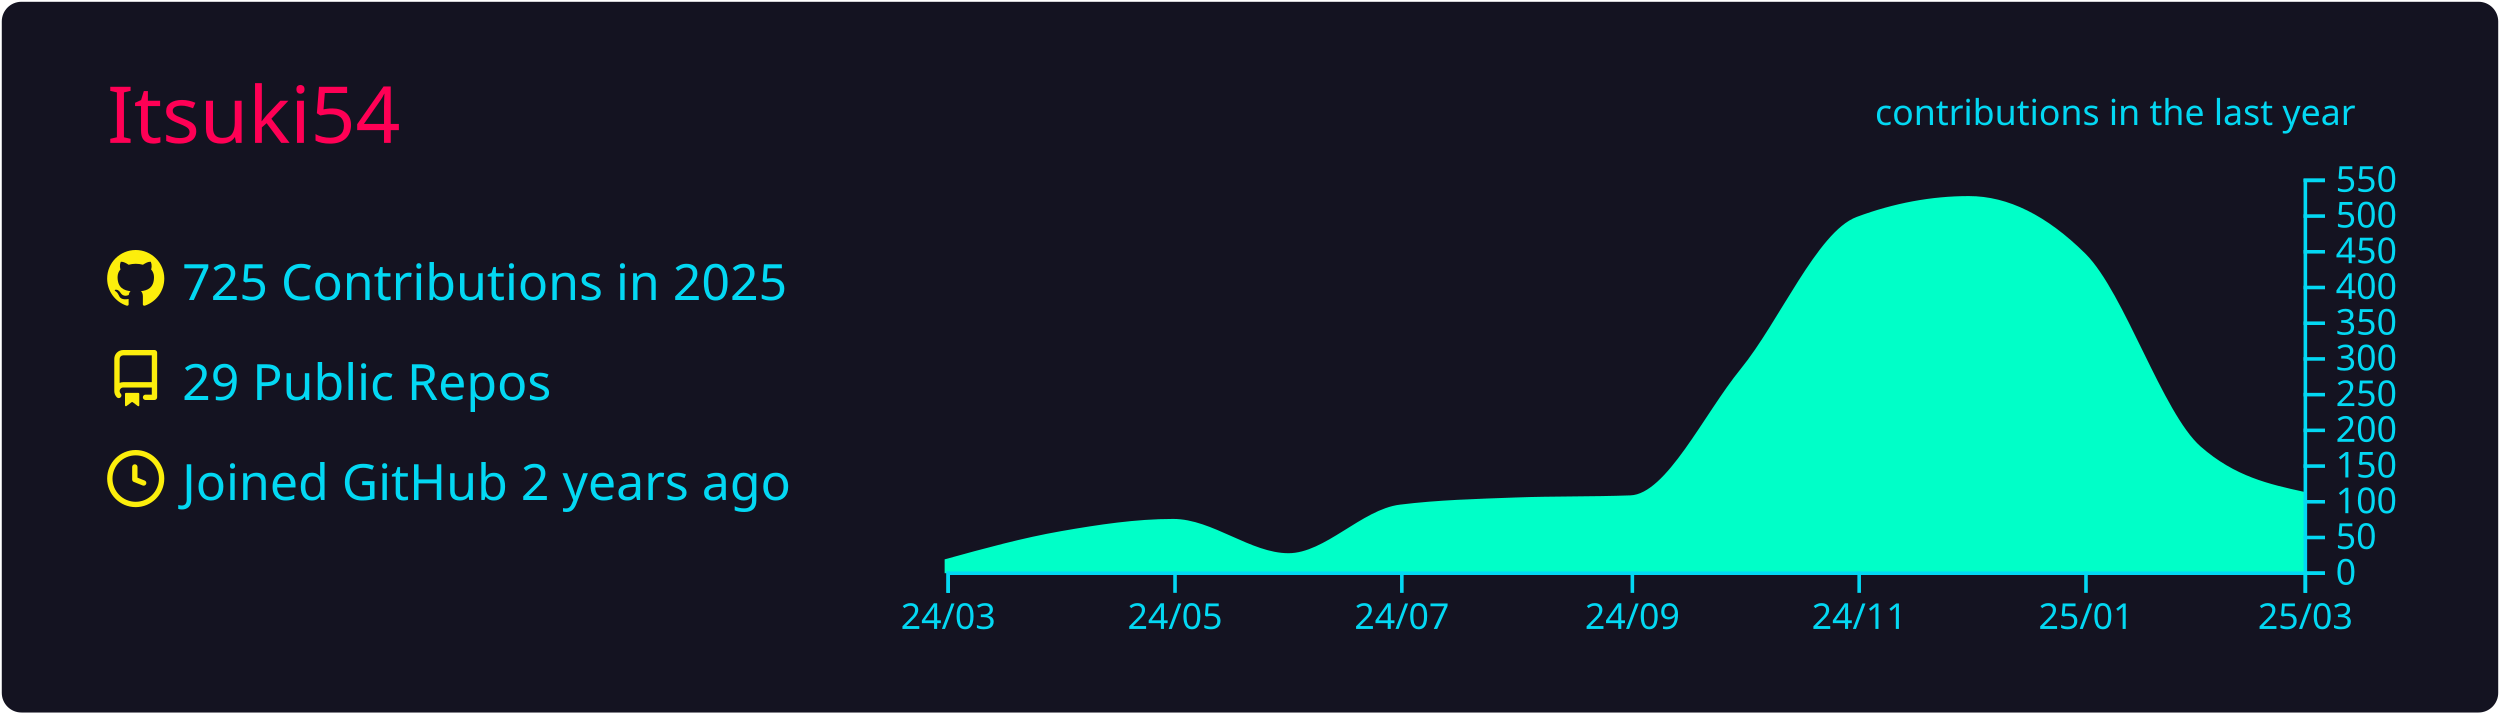
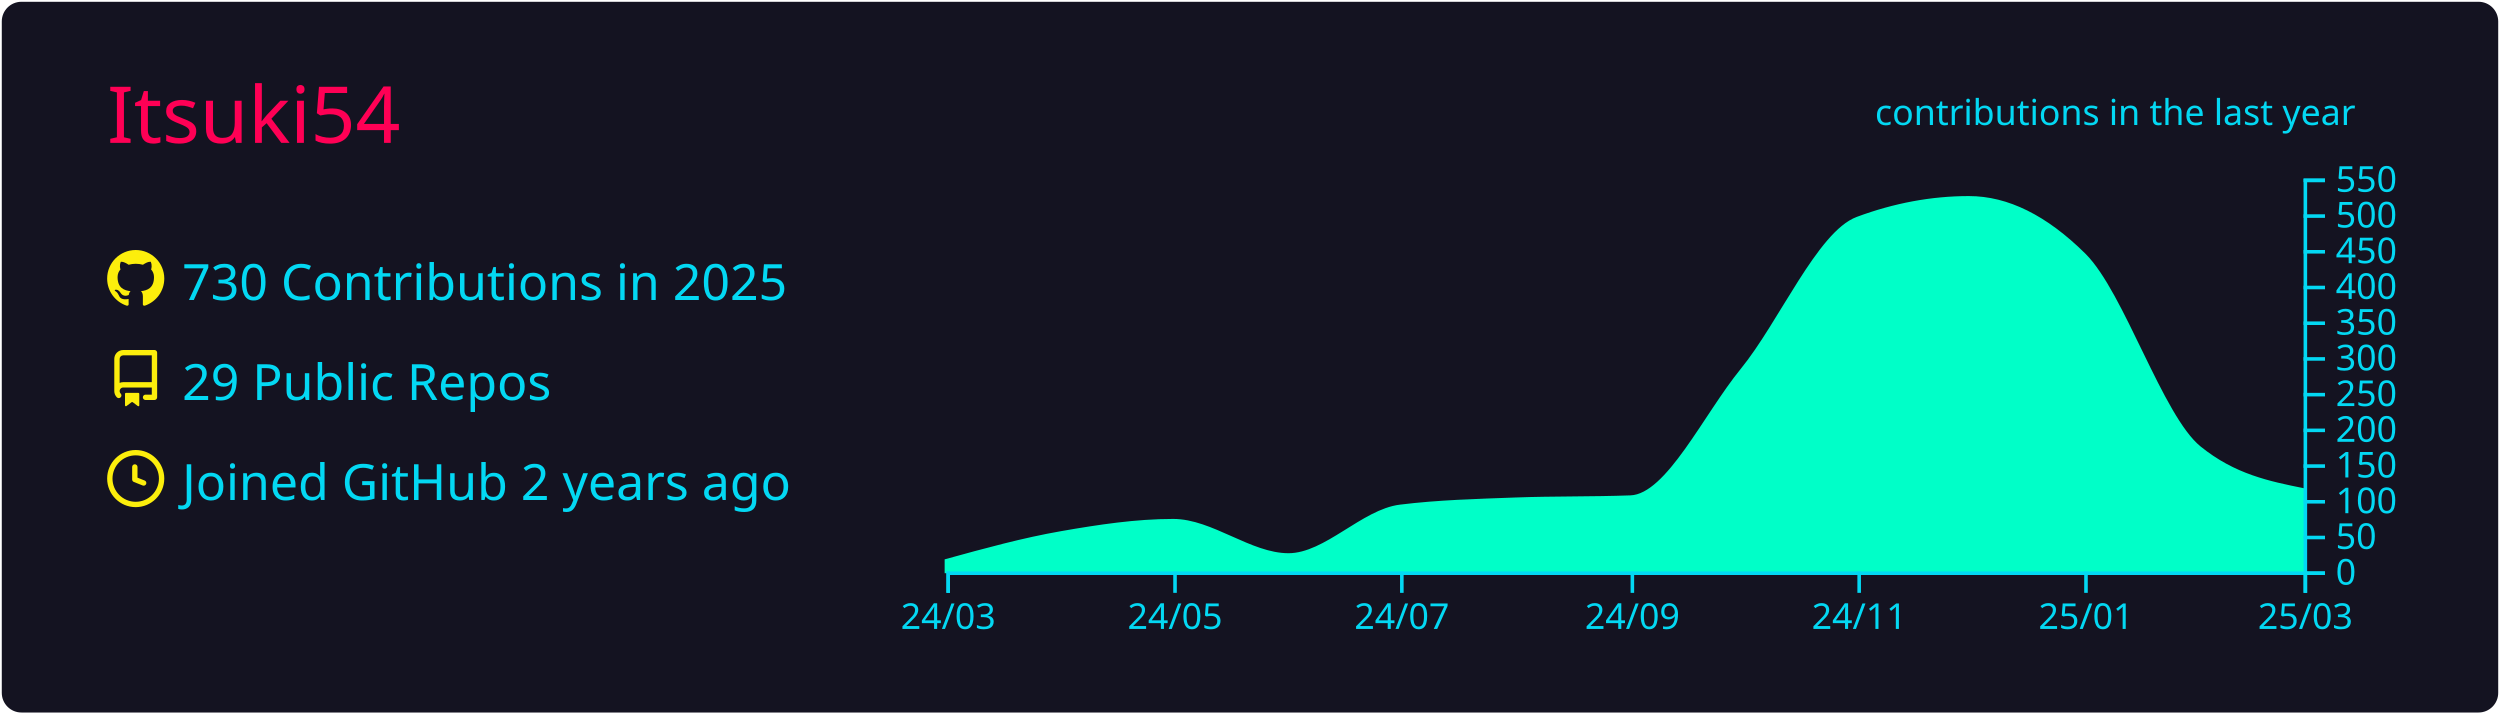
<svg xmlns="http://www.w3.org/2000/svg" width="700" height="200" viewBox="0 0 700 200">
  <style>* {
          font-family: 'Segoe UI', Ubuntu, "Helvetica Neue", Sans-Serif
        }</style>
  <rect x="1" y="1" rx="5" ry="5" height="99%" width="99.714%" stroke="#141321" stroke-width="1" fill="#141321" stroke-opacity="1" />
  <text x="30" y="40" style="font-size: 22px; fill: #ff0055;">Itsuki54</text>
  <g transform="translate(0,40)">
    <g transform="translate(30,30)">
      <g transform="translate(0,0)" width="14" height="14" fill="#fcee0c">
        <path fill-rule="evenodd" d="M8 0C3.58 0 0 3.58 0 8c0 3.54 2.29 6.53 5.47 7.59.4.07.55-.17.55-.38 0-.19-.01-.82-.01-1.49-2.01.37-2.53-.49-2.69-.94-.09-.23-.48-.94-.82-1.13-.28-.15-.68-.52-.01-.53.63-.01 1.08.58 1.23.82.72 1.21 1.87.87 2.33.66.07-.52.28-.87.51-1.07-1.78-.2-3.64-.89-3.64-3.95 0-.87.31-1.59.82-2.15-.08-.2-.36-1.02.08-2.12 0 0 .67-.21 2.2.82.64-.18 1.32-.27 2-.27.68 0 1.36.09 2 .27 1.53-1.04 2.2-.82 2.2-.82.44 1.1.16 1.92.08 2.12.51.56.82 1.27.82 2.15 0 3.07-1.87 3.75-3.65 3.95.29.25.54.73.54 1.48 0 1.07-.01 1.93-.01 2.2 0 .21.15.46.55.38A8.013 8.013 0 0016 8c0-4.42-3.58-8-8-8z" />
      </g>
      <g transform="translate(0,28)" width="14" height="14" fill="#fcee0c">
        <path fill-rule="evenodd" d="M2 2.5A2.5 2.5 0 014.5 0h8.75a.75.75 0 01.75.75v12.5a.75.75 0 01-.75.75h-2.5a.75.75 0 110-1.5h1.75v-2h-8a1 1 0 00-.714 1.7.75.75 0 01-1.072 1.05A2.495 2.495 0 012 11.5v-9zm10.5-1V9h-8c-.356 0-.694.074-1 .208V2.5a1 1 0 011-1h8zM5 12.25v3.25a.25.25 0 00.4.2l1.45-1.087a.25.25 0 01.3 0L8.6 15.7a.25.25 0 00.4-.2v-3.25a.25.25 0 00-.25-.25h-3.5a.25.25 0 00-.25.25z" />
      </g>
      <g transform="translate(0,56)" width="14" height="14" fill="#fcee0c">
        <path fill-rule="evenodd" d="M1.5 8a6.5 6.5 0 1113 0 6.5 6.5 0 01-13 0zM8 0a8 8 0 100 16A8 8 0 008 0zm.5 4.75a.75.75 0 00-1.5 0v3.5a.75.75 0 00.471.696l2.5 1a.75.75 0 00.557-1.392L8.5 7.742V4.75z" />
      </g>
-       <text x="21" y="14" style="fill: #03d8f3; font-size: 14px;">725 Contributions in 2025</text>
+       <text x="21" y="14" style="fill: #03d8f3; font-size: 14px;">730 Contributions in 2025</text>
      <text x="21" y="42" style="fill: #03d8f3; font-size: 14px;">29 Public Repos</text>
      <text x="21" y="70" style="fill: #03d8f3; font-size: 14px;">Joined GitHub 2 years ago</text>
    </g>
    <g color="#00ffc8" transform="translate(295,10)">
-       <path transform="translate(-30,0)" stroke="#00ffc8" fill="#00ffc8" opacity="1" d="M0,107C10.758,104.037,21.516,101.074,32.274,99.2C42.685,97.387,53.096,95.8,63.507,95.8C74.265,95.8,85.023,105.4,95.781,105.4C106.192,105.4,116.603,93.09,127.014,91.8C137.772,90.467,148.53,90.2,159.288,89.8C170.046,89.4,180.804,89.6,191.562,89.2C201.973,88.813,212.384,66.357,222.795,53.6C233.553,40.418,244.311,15.196,255.068,11.2C265.479,7.333,275.89,5.4,286.301,5.4C297.059,5.4,307.817,10.733,318.575,21.4C329.333,32.067,340.091,65.952,350.849,75.4C360.566,83.933,370.283,86.067,380,88.2L380,110C370.283,110,360.566,110,350.849,110C340.091,110,329.333,110,318.575,110C307.817,110,297.059,110,286.301,110C275.89,110,265.479,110,255.068,110C244.311,110,233.553,110,222.795,110C212.384,110,201.973,110,191.562,110C180.804,110,170.046,110,159.288,110C148.53,110,137.772,110,127.014,110C116.603,110,106.192,110,95.781,110C85.023,110,74.265,110,63.507,110C53.096,110,42.685,110,32.274,110C21.516,110,10.758,110,0,110Z" />
+       <path transform="translate(-30,0)" stroke="#00ffc8" fill="#00ffc8" opacity="1" d="M0,107C10.758,104.037,21.516,101.074,32.274,99.2C42.685,97.387,53.096,95.8,63.507,95.8C74.265,95.8,85.023,105.4,95.781,105.4C106.192,105.4,116.603,93.09,127.014,91.8C137.772,90.467,148.53,90.2,159.288,89.8C170.046,89.4,180.804,89.6,191.562,89.2C201.973,88.813,212.384,66.357,222.795,53.6C233.553,40.418,244.311,15.196,255.068,11.2C265.479,7.333,275.89,5.4,286.301,5.4C297.059,5.4,307.817,10.733,318.575,21.4C329.333,32.067,340.091,66.69,350.849,75.4C360.566,83.267,370.283,85.233,380,87.2L380,110C370.283,110,360.566,110,350.849,110C340.091,110,329.333,110,318.575,110C307.817,110,297.059,110,286.301,110C275.89,110,265.479,110,255.068,110C244.311,110,233.553,110,222.795,110C212.384,110,201.973,110,191.562,110C180.804,110,170.046,110,159.288,110C148.53,110,137.772,110,127.014,110C116.603,110,106.192,110,95.781,110C85.023,110,74.265,110,63.507,110C53.096,110,42.685,110,32.274,110C21.516,110,10.758,110,0,110Z" />
      <g color="#03d8f3" transform="translate(-30,110)" fill="none" font-size="10" font-family="sans-serif" text-anchor="middle">
        <path class="domain" stroke="currentColor" d="M0.5,6V0.5H380.5V6" />
        <g class="tick" opacity="1" transform="translate(0.5,0)">
          <line stroke="currentColor" y2="6" />
          <text fill="currentColor" y="9" dy="0.71em">24/03</text>
        </g>
        <g class="tick" opacity="1" transform="translate(64.00685,0)">
          <line stroke="currentColor" y2="6" />
          <text fill="currentColor" y="9" dy="0.71em">24/05</text>
        </g>
        <g class="tick" opacity="1" transform="translate(127.5137,0)">
          <line stroke="currentColor" y2="6" />
          <text fill="currentColor" y="9" dy="0.71em">24/07</text>
        </g>
        <g class="tick" opacity="1" transform="translate(192.0616,0)">
          <line stroke="currentColor" y2="6" />
          <text fill="currentColor" y="9" dy="0.71em">24/09</text>
        </g>
        <g class="tick" opacity="1" transform="translate(255.5685,0)">
          <line stroke="currentColor" y2="6" />
          <text fill="currentColor" y="9" dy="0.71em">24/11</text>
        </g>
        <g class="tick" opacity="1" transform="translate(319.0753,0)">
          <line stroke="currentColor" y2="6" />
          <text fill="currentColor" y="9" dy="0.71em">25/01</text>
        </g>
        <g class="tick" opacity="1" transform="translate(380.5,0)">
          <line stroke="currentColor" y2="6" />
          <text fill="currentColor" y="9" dy="0.71em">25/03</text>
        </g>
      </g>
      <g color="#03d8f3" transform="translate(350,0)" fill="none" font-size="10" font-family="sans-serif" text-anchor="start">
        <path class="domain" stroke="currentColor" d="M6,110.5H0.5V0.5H6" />
        <g class="tick" opacity="1" transform="translate(0,110.5)">
          <line stroke="currentColor" x2="6" />
          <text fill="currentColor" x="9" dy="0.32em">0</text>
        </g>
        <g class="tick" opacity="1" transform="translate(0,100.5)">
          <line stroke="currentColor" x2="6" />
          <text fill="currentColor" x="9" dy="0.32em">50</text>
        </g>
        <g class="tick" opacity="1" transform="translate(0,90.5)">
          <line stroke="currentColor" x2="6" />
          <text fill="currentColor" x="9" dy="0.32em">100</text>
        </g>
        <g class="tick" opacity="1" transform="translate(0,80.5)">
          <line stroke="currentColor" x2="6" />
          <text fill="currentColor" x="9" dy="0.32em">150</text>
        </g>
        <g class="tick" opacity="1" transform="translate(0,70.5)">
          <line stroke="currentColor" x2="6" />
          <text fill="currentColor" x="9" dy="0.32em">200</text>
        </g>
        <g class="tick" opacity="1" transform="translate(0,60.5)">
          <line stroke="currentColor" x2="6" />
          <text fill="currentColor" x="9" dy="0.32em">250</text>
        </g>
        <g class="tick" opacity="1" transform="translate(0,50.5)">
          <line stroke="currentColor" x2="6" />
          <text fill="currentColor" x="9" dy="0.32em">300</text>
        </g>
        <g class="tick" opacity="1" transform="translate(0,40.5)">
          <line stroke="currentColor" x2="6" />
          <text fill="currentColor" x="9" dy="0.32em">350</text>
        </g>
        <g class="tick" opacity="1" transform="translate(0,30.5)">
          <line stroke="currentColor" x2="6" />
          <text fill="currentColor" x="9" dy="0.32em">400</text>
        </g>
        <g class="tick" opacity="1" transform="translate(0,20.5)">
          <line stroke="currentColor" x2="6" />
          <text fill="currentColor" x="9" dy="0.32em">450</text>
        </g>
        <g class="tick" opacity="1" transform="translate(0,10.5)">
          <line stroke="currentColor" x2="6" />
          <text fill="currentColor" x="9" dy="0.32em">500</text>
        </g>
        <g class="tick" opacity="1" transform="translate(0,0.5)">
          <line stroke="currentColor" x2="6" />
          <text fill="currentColor" x="9" dy="0.32em">550</text>
        </g>
      </g>
      <g>
        <text y="-15" x="230" style="fill: #03d8f3; font-size: 10px;">contributions in the last year</text>
      </g>
    </g>
  </g>
</svg>
